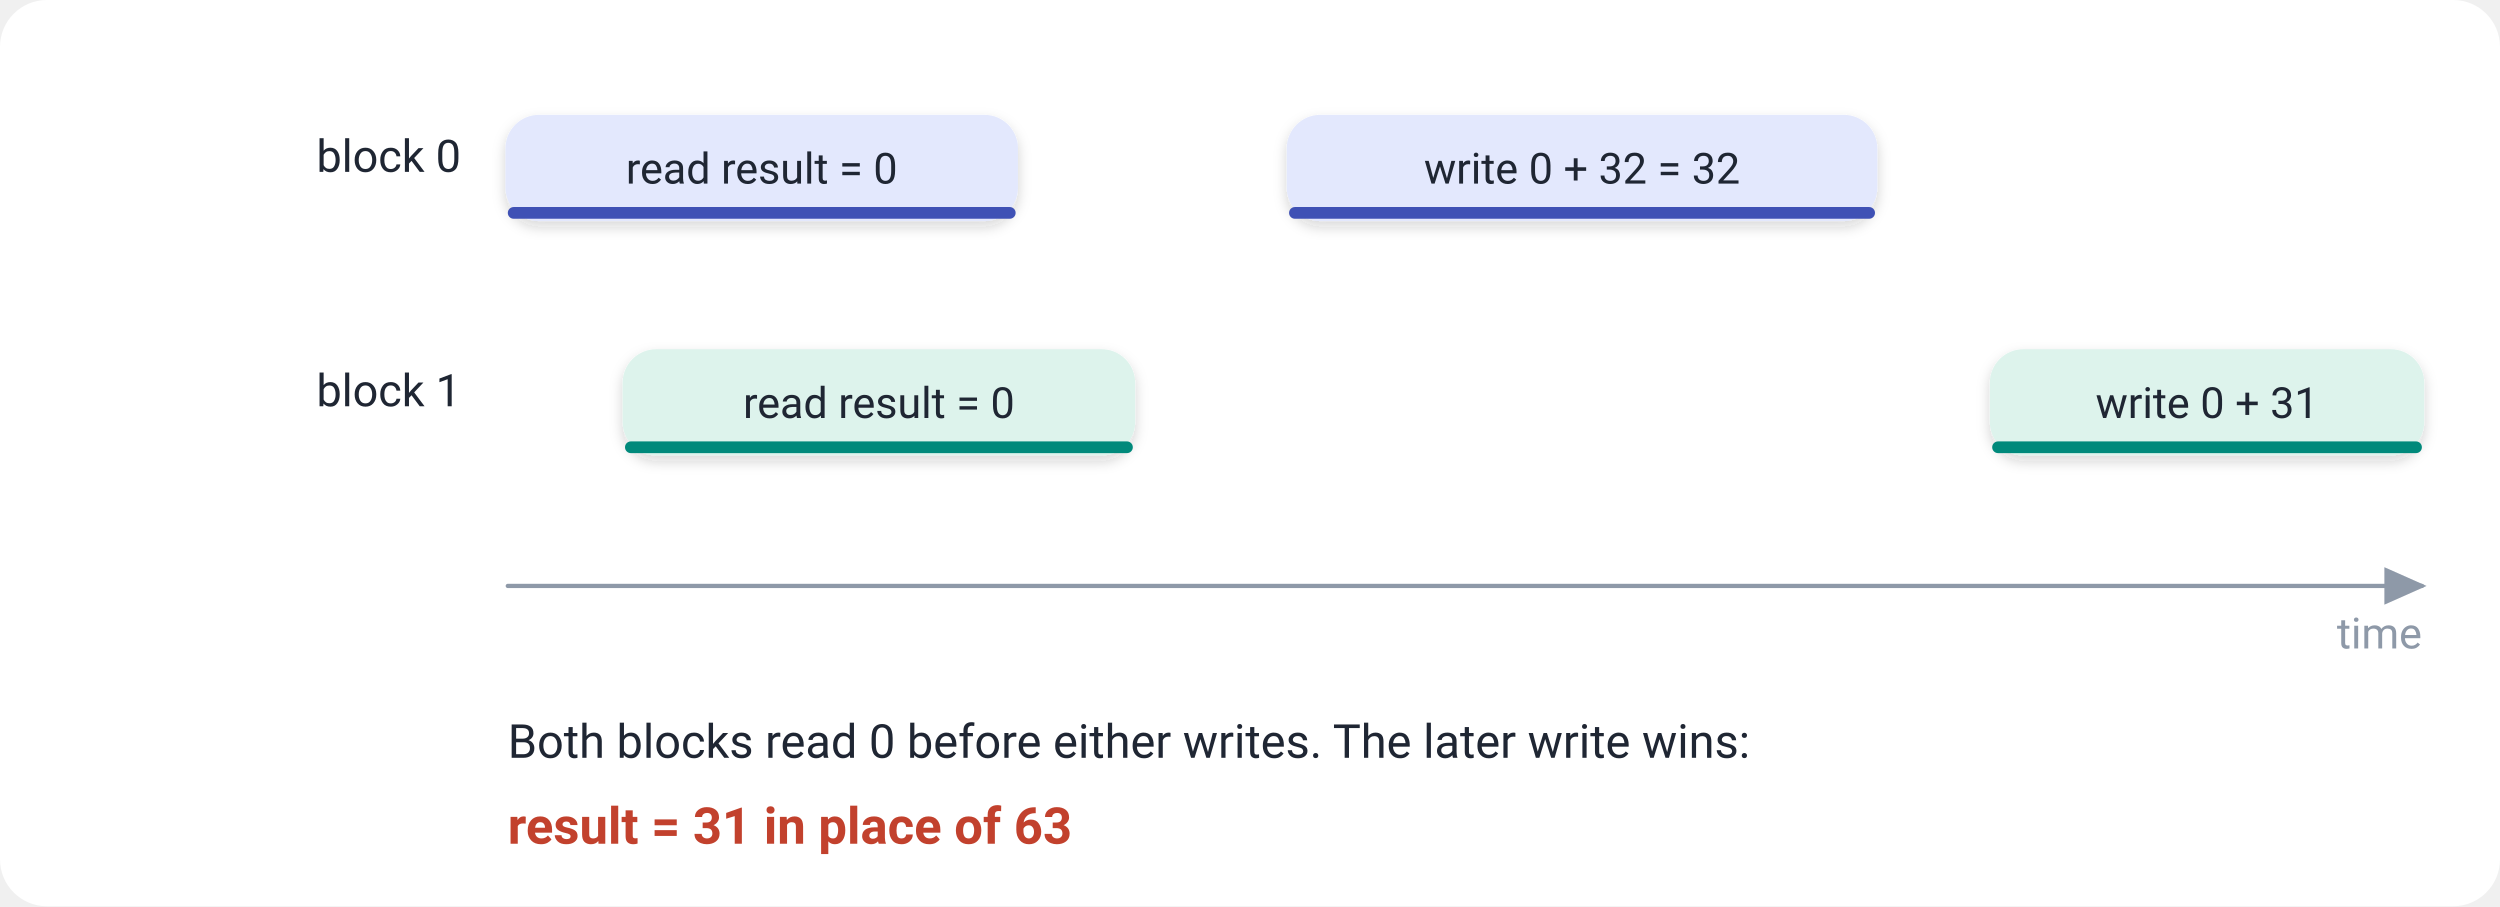
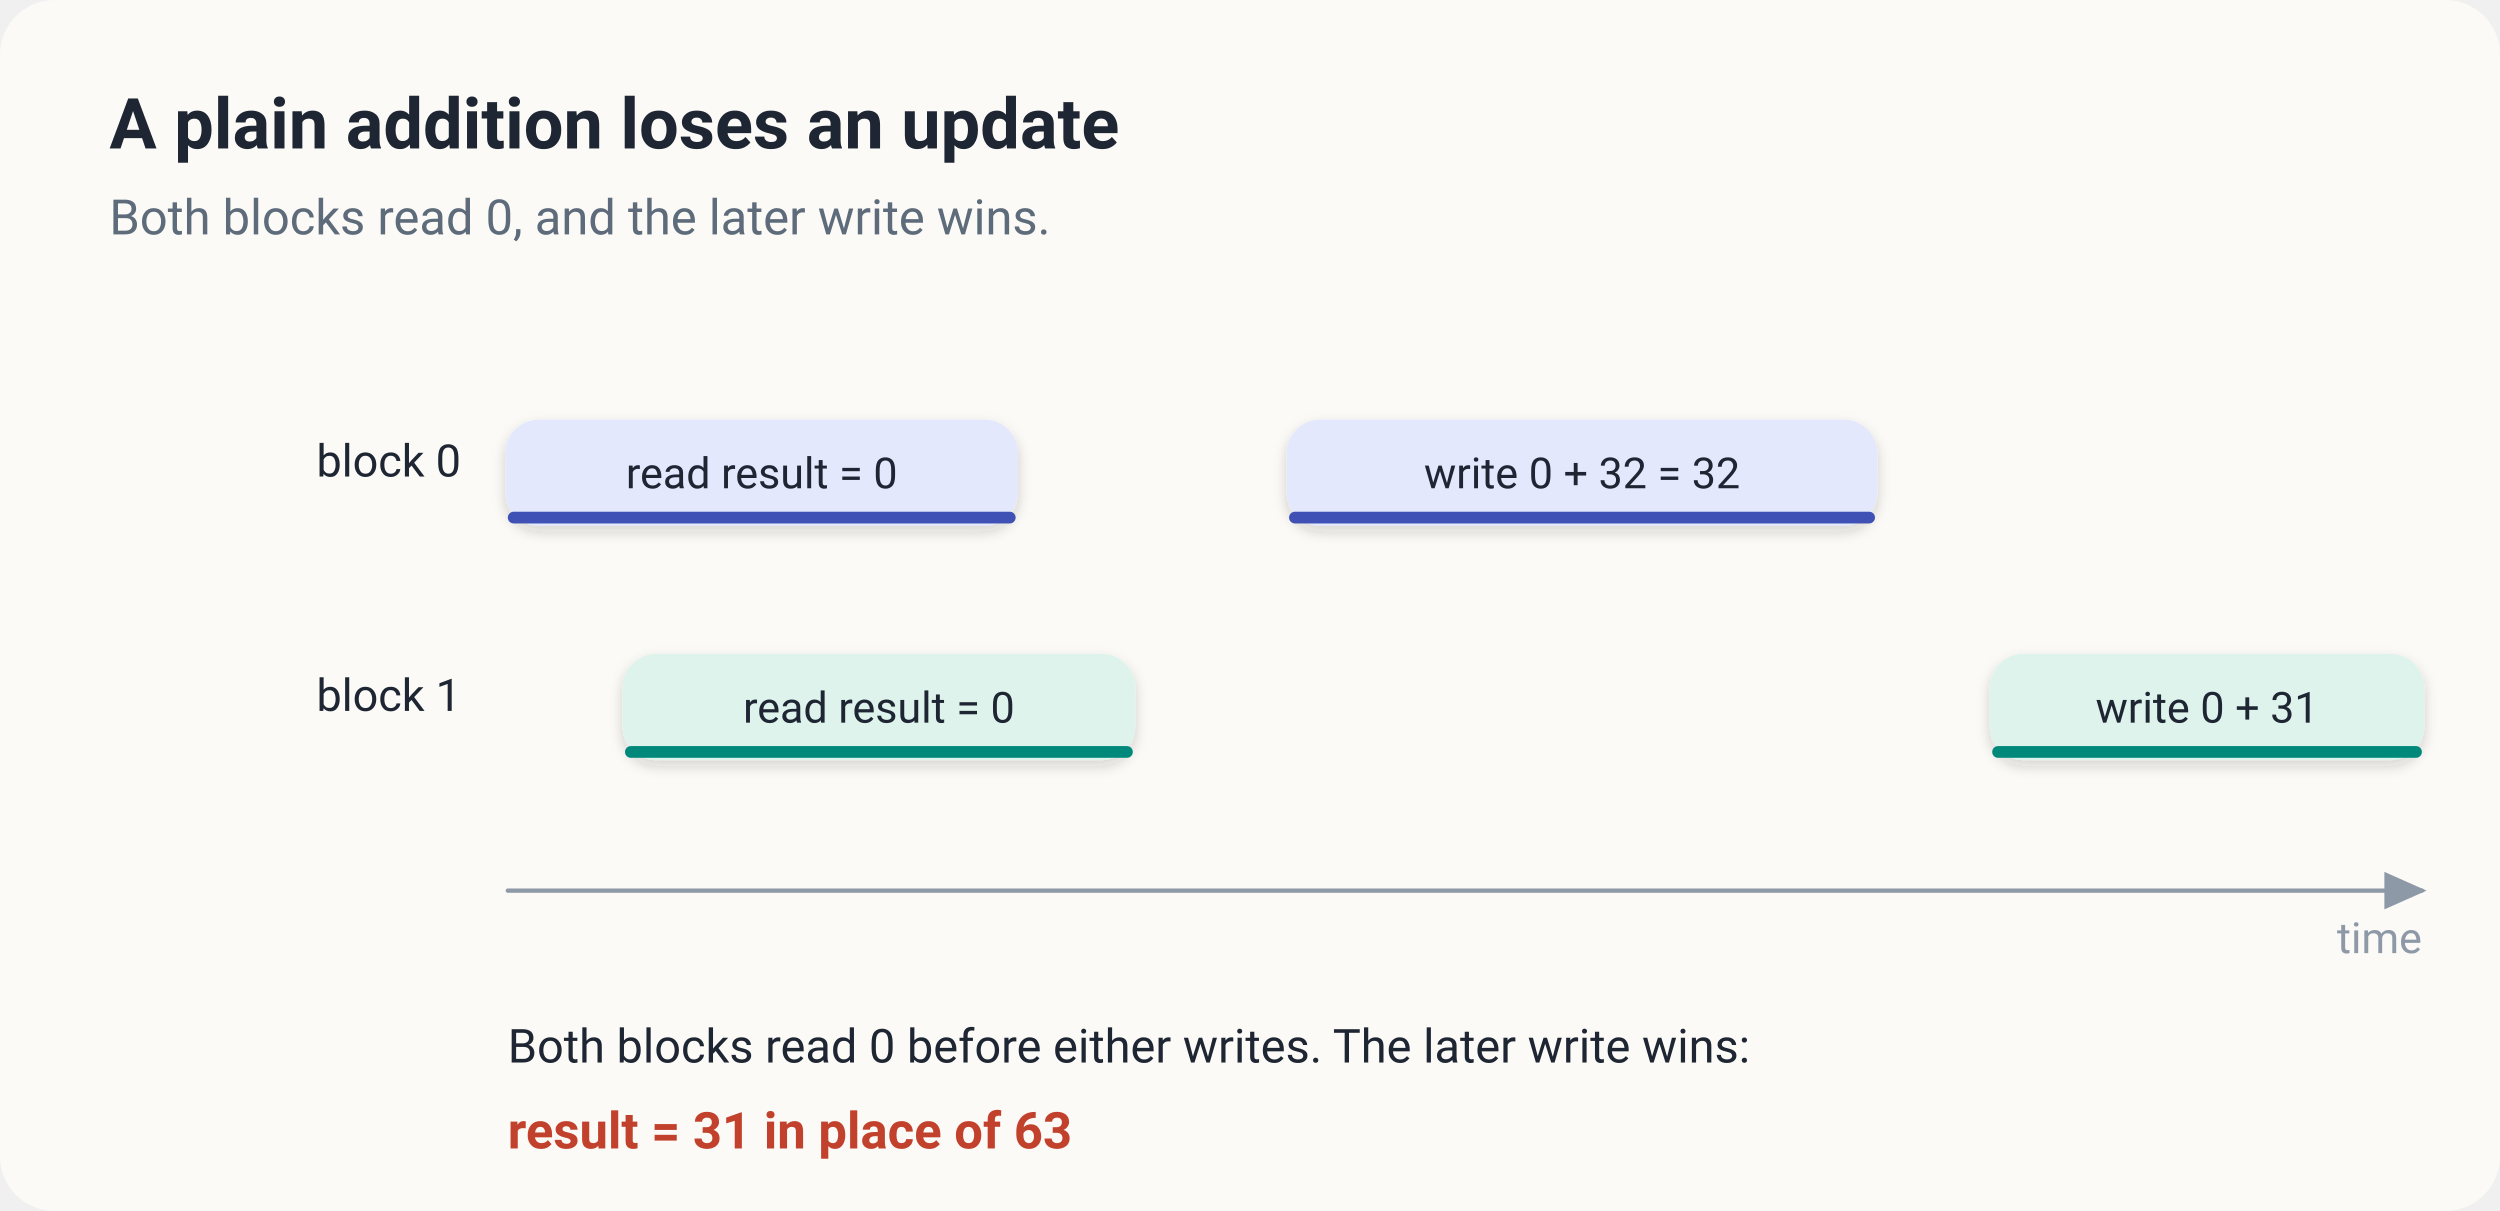
- <svg xmlns="http://www.w3.org/2000/svg" viewBox="0 0 640 232" width="640" height="232" role="img" aria-label="A plain addition in place of an atomic one. Block 0 reads result = 0, then block 1 reads 0. Block 0 writes 32, and block 1 later writes 0 + 31. The result is 31 in place of 63.">
+ <svg xmlns="http://www.w3.org/2000/svg" viewBox="0 0 640 310" width="640" height="310" role="img" aria-label="A plain addition in place of an atomic one. Block 0 reads result = 0, then block 1 reads 0. Block 0 writes 32, and block 1 later writes 0 + 31. The result is 31 in place of 63.">
  <style>
    text { font-family: Roboto, Inter, "Segoe UI", "Helvetica Neue", Arial, sans-serif; }
    .mono { font-family: "JetBrains Mono", "SF Mono", Menlo, Consolas, monospace; }
  </style>
  <defs>
    <marker id="m-hi" viewBox="0 0 10 10" refX="8.5" refY="5" markerUnits="userSpaceOnUse" markerWidth="12" markerHeight="12" orient="auto">
      <path d="M0.5,1 L9.5,5 L0.5,9 Z" fill="#3F51B5" />
    </marker>
    <marker id="m-grey" viewBox="0 0 10 10" refX="8.5" refY="5" markerUnits="userSpaceOnUse" markerWidth="12" markerHeight="12" orient="auto">
      <path d="M0.5,1 L9.5,5 L0.5,9 Z" fill="#8E99A8" />
    </marker>
    <marker id="m-red" viewBox="0 0 10 10" refX="8.5" refY="5" markerUnits="userSpaceOnUse" markerWidth="12" markerHeight="12" orient="auto">
      <path d="M0.5,1 L9.5,5 L0.5,9 Z" fill="#C2412D" />
    </marker>
    <marker id="m-ink" viewBox="0 0 10 10" refX="8.5" refY="5" markerUnits="userSpaceOnUse" markerWidth="12" markerHeight="12" orient="auto">
      <path d="M0.5,1 L9.5,5 L0.5,9 Z" fill="#1F2633" />
    </marker>
    <marker id="m-green" viewBox="0 0 10 10" refX="8.5" refY="5" markerUnits="userSpaceOnUse" markerWidth="12" markerHeight="12" orient="auto">
      <path d="M0.5,1 L9.5,5 L0.5,9 Z" fill="#2E8B57" />
    </marker>
    <marker id="m-blue" viewBox="0 0 10 10" refX="8.5" refY="5" markerUnits="userSpaceOnUse" markerWidth="12" markerHeight="12" orient="auto">
      <path d="M0.5,1 L9.5,5 L0.5,9 Z" fill="#3F51B5" />
    </marker>
    <marker id="m-mint" viewBox="0 0 10 10" refX="8.5" refY="5" markerUnits="userSpaceOnUse" markerWidth="12" markerHeight="12" orient="auto">
      <path d="M0.5,1 L9.5,5 L0.5,9 Z" fill="#00897B" />
    </marker>
    <marker id="m-peach" viewBox="0 0 10 10" refX="8.5" refY="5" markerUnits="userSpaceOnUse" markerWidth="12" markerHeight="12" orient="auto">
      <path d="M0.5,1 L9.5,5 L0.5,9 Z" fill="#E65100" />
    </marker>
    <marker id="m-pink" viewBox="0 0 10 10" refX="8.5" refY="5" markerUnits="userSpaceOnUse" markerWidth="12" markerHeight="12" orient="auto">
      <path d="M0.5,1 L9.5,5 L0.5,9 Z" fill="#C2185B" />
    </marker>
    <filter id="elev" x="-20%" y="-20%" width="140%" height="160%">
      <feDropShadow dx="0" dy="1.5" stdDeviation="1.6" flood-color="#1F2633" flood-opacity="0.18" />
    </filter>
  </defs>
-   <rect width="640" height="232" rx="12" fill="#FFFFFF" />
-   <text x="118.0" y="44.0" font-size="11.5" fill="#1F2633" text-anchor="end" font-weight="400" xml:space="preserve">block 0</text>
-   <text x="118.0" y="104.0" font-size="11.5" fill="#1F2633" text-anchor="end" font-weight="400" xml:space="preserve">block 1</text>
-   <rect x="130.0" y="30.0" width="130.0" height="26.0" rx="8" fill="#E3E8FD" stroke="#E3E8FD" stroke-width="1.2" filter="url(#elev)" />
-   <rect x="130.0" y="53.0" width="130.0" height="3" rx="1.5" fill="#3F51B5" />
-   <text x="195.0" y="47.0" font-size="11" fill="#1F2633" text-anchor="middle" font-weight="400" xml:space="preserve">read result = 0</text>
-   <rect x="330.0" y="30.0" width="150.0" height="26.0" rx="8" fill="#E3E8FD" stroke="#E3E8FD" stroke-width="1.2" filter="url(#elev)" />
-   <rect x="330.0" y="53.0" width="150.0" height="3" rx="1.5" fill="#3F51B5" />
-   <text x="405.0" y="47.0" font-size="11" fill="#1F2633" text-anchor="middle" font-weight="400" xml:space="preserve">write 0 + 32 = 32</text>
-   <rect x="160.0" y="90.0" width="130.0" height="26.0" rx="8" fill="#DDF3EC" stroke="#DDF3EC" stroke-width="1.2" filter="url(#elev)" />
-   <rect x="160.0" y="113.0" width="130.0" height="3" rx="1.5" fill="#00897B" />
-   <text x="225.0" y="107.0" font-size="11" fill="#1F2633" text-anchor="middle" font-weight="400" xml:space="preserve">read result = 0</text>
-   <rect x="510.0" y="90.0" width="110.0" height="26.0" rx="8" fill="#DDF3EC" stroke="#DDF3EC" stroke-width="1.2" filter="url(#elev)" />
-   <rect x="510.0" y="113.0" width="110.0" height="3" rx="1.5" fill="#00897B" />
-   <text x="565.0" y="107.0" font-size="11" fill="#1F2633" text-anchor="middle" font-weight="400" xml:space="preserve">write 0 + 31</text>
-   <line x1="130.0" y1="150.0" x2="620.0" y2="150.0" stroke="#8E99A8" stroke-width="1.1" stroke-linecap="round" marker-end="url(#m-grey)" />
-   <text x="620.0" y="166.0" font-size="11" fill="#8E99A8" text-anchor="end" font-weight="400" xml:space="preserve">time</text>
-   <text x="130.0" y="194.0" font-size="12" fill="#1F2633" text-anchor="start" font-weight="400" xml:space="preserve">Both blocks read 0 before either writes. The later write wins:</text>
-   <text x="130.0" y="216.0" font-size="13" fill="#C2412D" text-anchor="start" font-weight="700" xml:space="preserve">result = 31 in place of 63</text>
+   <rect width="640" height="310" rx="14" fill="#FBFAF6" />
+   <text x="28.0" y="38.0" font-size="18" fill="#1F2633" text-anchor="start" font-weight="700" xml:space="preserve">A plain addition loses an update</text>
+   <text x="28.0" y="60.0" font-size="12.5" fill="#5D6B7A" text-anchor="start" font-weight="400" xml:space="preserve">Both blocks read 0, and the later write wins.</text>
+   <g transform="translate(0,78)">
+     <text x="118.0" y="44.0" font-size="11.5" fill="#1F2633" text-anchor="end" font-weight="400" xml:space="preserve">block 0</text>
+     <text x="118.0" y="104.0" font-size="11.5" fill="#1F2633" text-anchor="end" font-weight="400" xml:space="preserve">block 1</text>
+     <rect x="130.0" y="30.0" width="130.0" height="26.0" rx="8" fill="#E3E8FD" stroke="#E3E8FD" stroke-width="1.2" filter="url(#elev)" />
+     <rect x="130.0" y="53.0" width="130.0" height="3" rx="1.5" fill="#3F51B5" />
+     <text x="195.0" y="47.0" font-size="11" fill="#1F2633" text-anchor="middle" font-weight="400" xml:space="preserve">read result = 0</text>
+     <rect x="330.0" y="30.0" width="150.0" height="26.0" rx="8" fill="#E3E8FD" stroke="#E3E8FD" stroke-width="1.2" filter="url(#elev)" />
+     <rect x="330.0" y="53.0" width="150.0" height="3" rx="1.5" fill="#3F51B5" />
+     <text x="405.0" y="47.0" font-size="11" fill="#1F2633" text-anchor="middle" font-weight="400" xml:space="preserve">write 0 + 32 = 32</text>
+     <rect x="160.0" y="90.0" width="130.0" height="26.0" rx="8" fill="#DDF3EC" stroke="#DDF3EC" stroke-width="1.2" filter="url(#elev)" />
+     <rect x="160.0" y="113.0" width="130.0" height="3" rx="1.5" fill="#00897B" />
+     <text x="225.0" y="107.0" font-size="11" fill="#1F2633" text-anchor="middle" font-weight="400" xml:space="preserve">read result = 0</text>
+     <rect x="510.0" y="90.0" width="110.0" height="26.0" rx="8" fill="#DDF3EC" stroke="#DDF3EC" stroke-width="1.2" filter="url(#elev)" />
+     <rect x="510.0" y="113.0" width="110.0" height="3" rx="1.5" fill="#00897B" />
+     <text x="565.0" y="107.0" font-size="11" fill="#1F2633" text-anchor="middle" font-weight="400" xml:space="preserve">write 0 + 31</text>
+     <line x1="130.0" y1="150.0" x2="620.0" y2="150.0" stroke="#8E99A8" stroke-width="1.1" stroke-linecap="round" marker-end="url(#m-grey)" />
+     <text x="620.0" y="166.0" font-size="11" fill="#8E99A8" text-anchor="end" font-weight="400" xml:space="preserve">time</text>
+     <text x="130.0" y="194.0" font-size="12" fill="#1F2633" text-anchor="start" font-weight="400" xml:space="preserve">Both blocks read 0 before either writes. The later write wins:</text>
+     <text x="130.0" y="216.0" font-size="13" fill="#C2412D" text-anchor="start" font-weight="700" xml:space="preserve">result = 31 in place of 63</text>
+   </g>
</svg>
